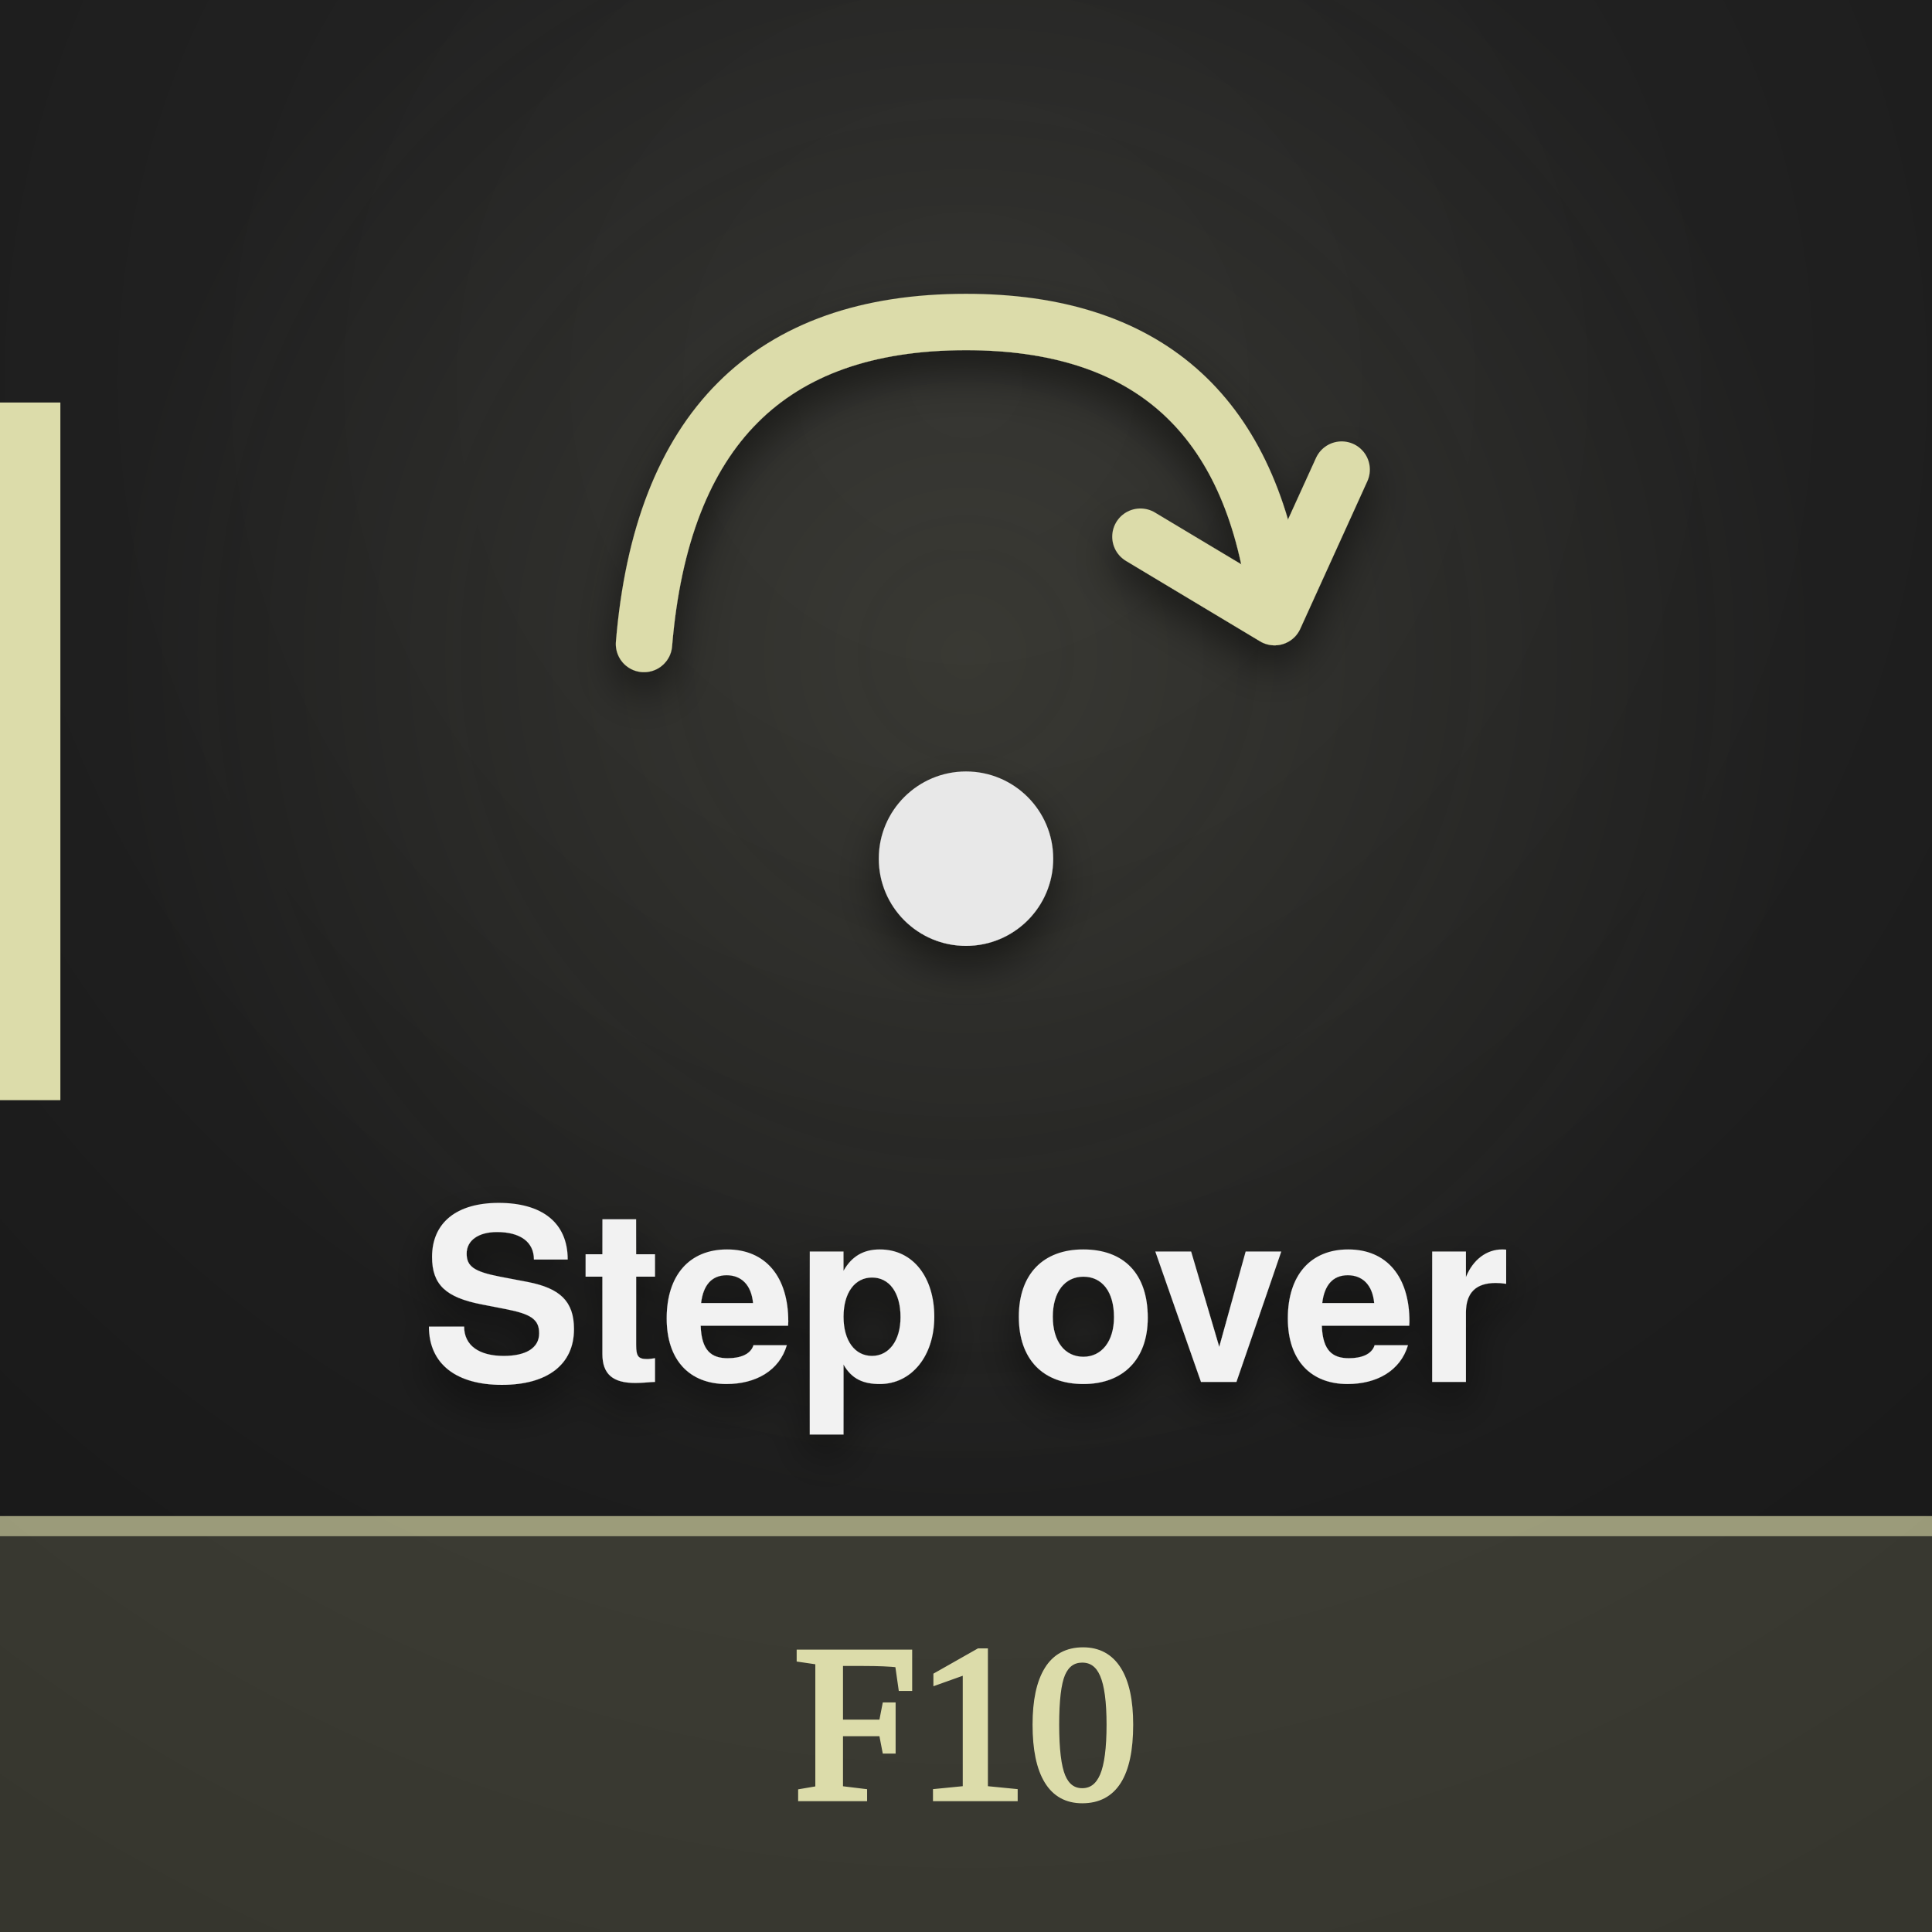
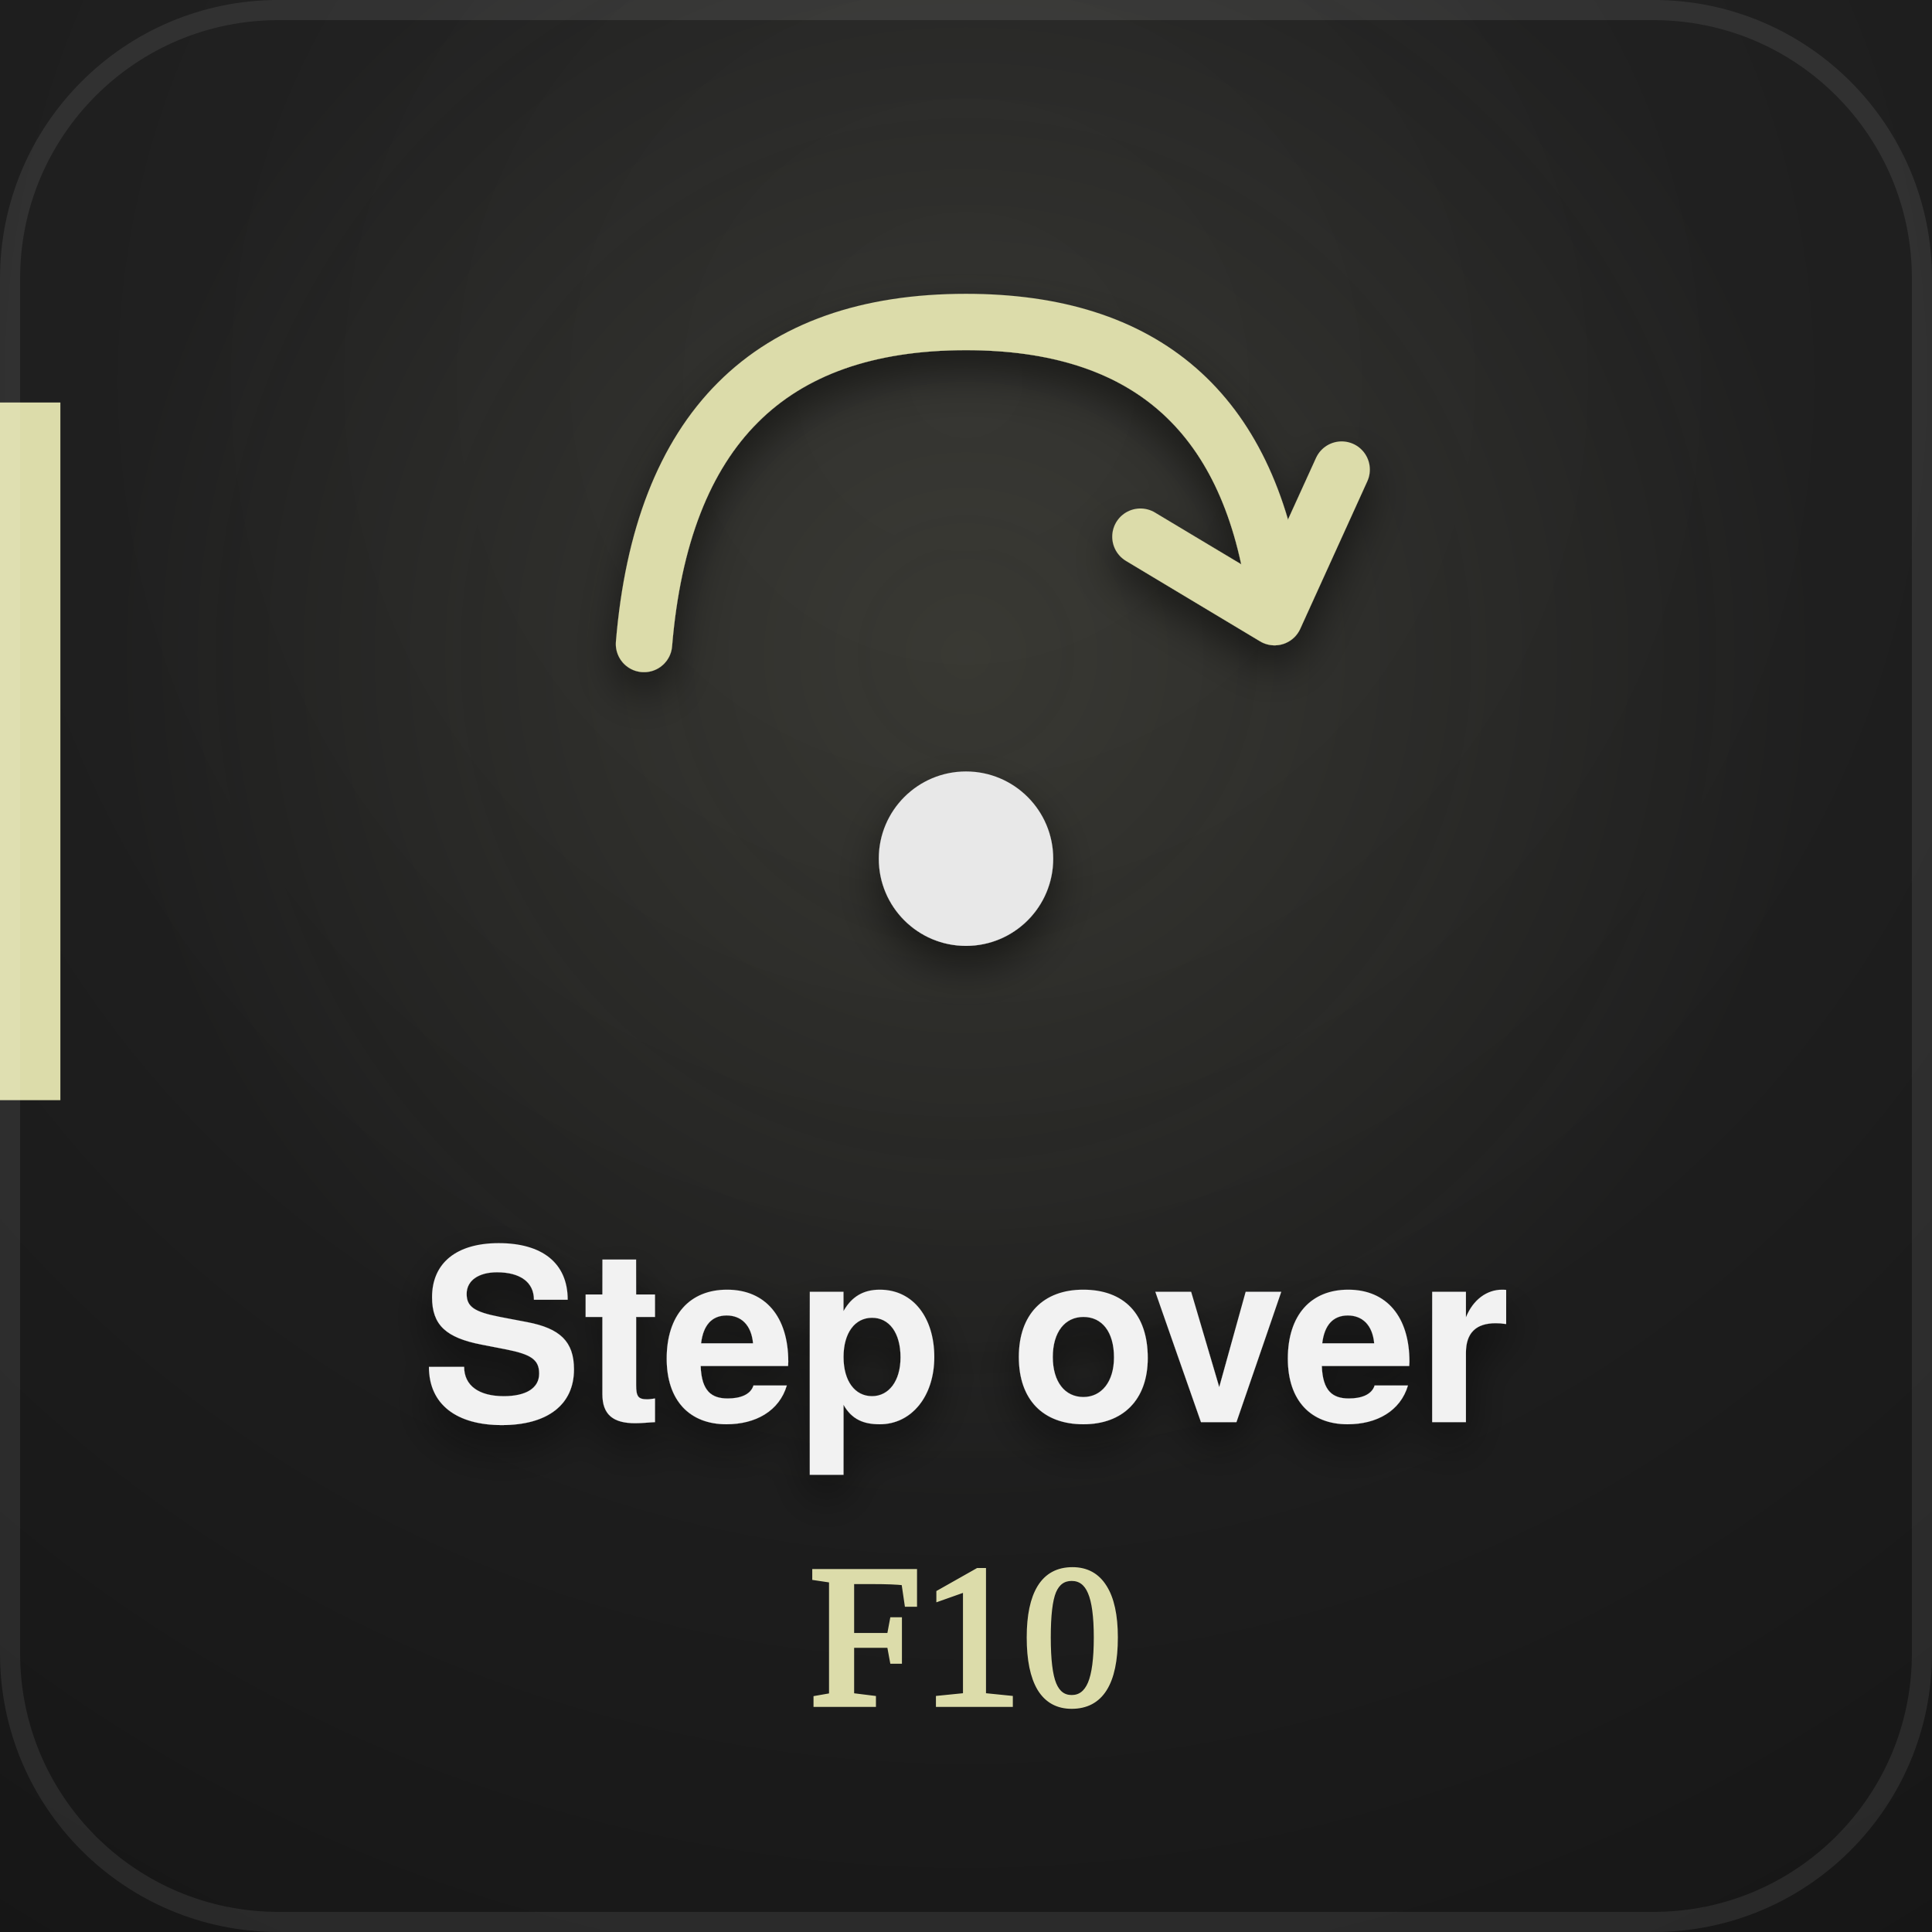
<svg xmlns="http://www.w3.org/2000/svg" width="144" height="144" viewBox="0 0 144 144">
  <defs>
    <radialGradient id="bg" cx="50%" cy="20%" r="95%">
      <stop offset="0" stop-color="#272727" />
      <stop offset="0.55" stop-color="#1e1e1e" />
      <stop offset="1" stop-color="#161616" />
    </radialGradient>
    <radialGradient id="wash" cx="50%" cy="34%" r="44%">
      <stop offset="0" stop-color="#dcdcaa" stop-opacity="0.11" />
      <stop offset="1" stop-color="#dcdcaa" stop-opacity="0" />
    </radialGradient>
    <filter id="lift" x="-30%" y="-30%" width="160%" height="170%">
      <feDropShadow dx="0" dy="1.5" stdDeviation="1.6" flood-color="#000" flood-opacity="0.5" />
    </filter>
  </defs>
  <rect width="144" height="144" fill="url(#bg)" />
  <rect width="144" height="144" fill="url(#wash)" />
  <rect x="0" y="30" width="4.5" height="52" fill="#dcdcaa" />
  <g transform="translate(40 14)" filter="url(#lift)">
    <path d="M8 34 Q10 10 32 10 Q52 10 55 30" fill="none" stroke="#dcdcaa" stroke-width="4.2" stroke-linecap="round" stroke-linejoin="round" />
    <polyline points="45,26 55,32 60,21" fill="none" stroke="#dcdcaa" stroke-width="4.2" stroke-linecap="round" stroke-linejoin="round" />
    <circle cx="32" cy="50" r="6.5" fill="#e8e8e8" stroke="none" stroke-width="0" />
  </g>
-   <text x="72" y="103" font-family="Helvetica Neue" font-size="18" font-weight="700" fill="#f2f2f2" text-anchor="middle" filter="url(#lift)">Step over</text>
-   <rect x="0" y="113" width="144" height="31" fill="#dcdcaa" fill-opacity="0.16" />
-   <rect x="0" y="113" width="144" height="1.5" fill="#dcdcaa" fill-opacity="0.6" />
-   <text x="72" y="134" font-family=".SF NS Mono" font-size="16.5" fill="#dcdcaa" stroke="#dcdcaa" stroke-width="0.5" text-anchor="middle">F10</text>
+   <text x="72" y="106" font-family="Helvetica Neue" font-size="18" font-weight="700" fill="#f2f2f2" text-anchor="middle" filter="url(#lift)">Step over</text>
+   <text x="72" y="127" font-family=".SF NS Mono" font-size="15" fill="#dcdcaa" stroke="#dcdcaa" stroke-width="0.45" text-anchor="middle">F10</text>
+   <rect x="0.75" y="0.75" width="142.5" height="142.5" rx="20" fill="none" stroke="#fff" stroke-opacity="0.08" stroke-width="1.5" />
</svg>
